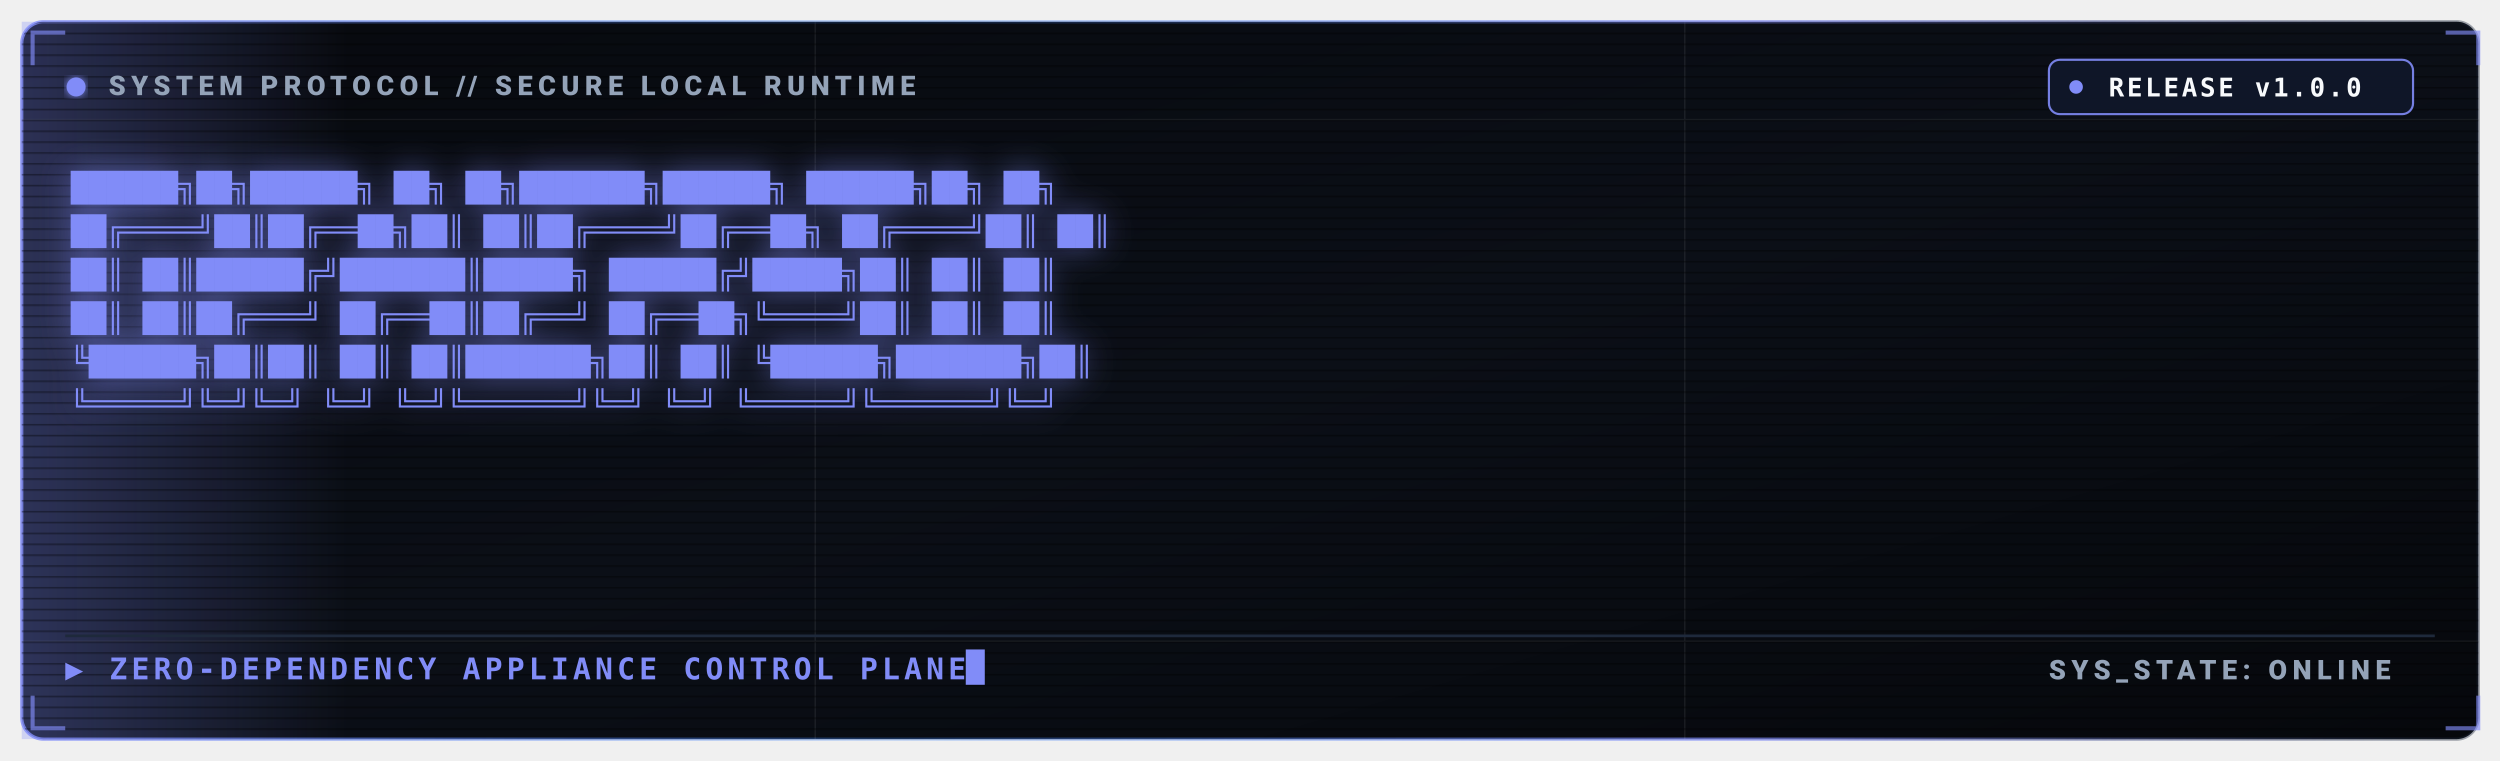
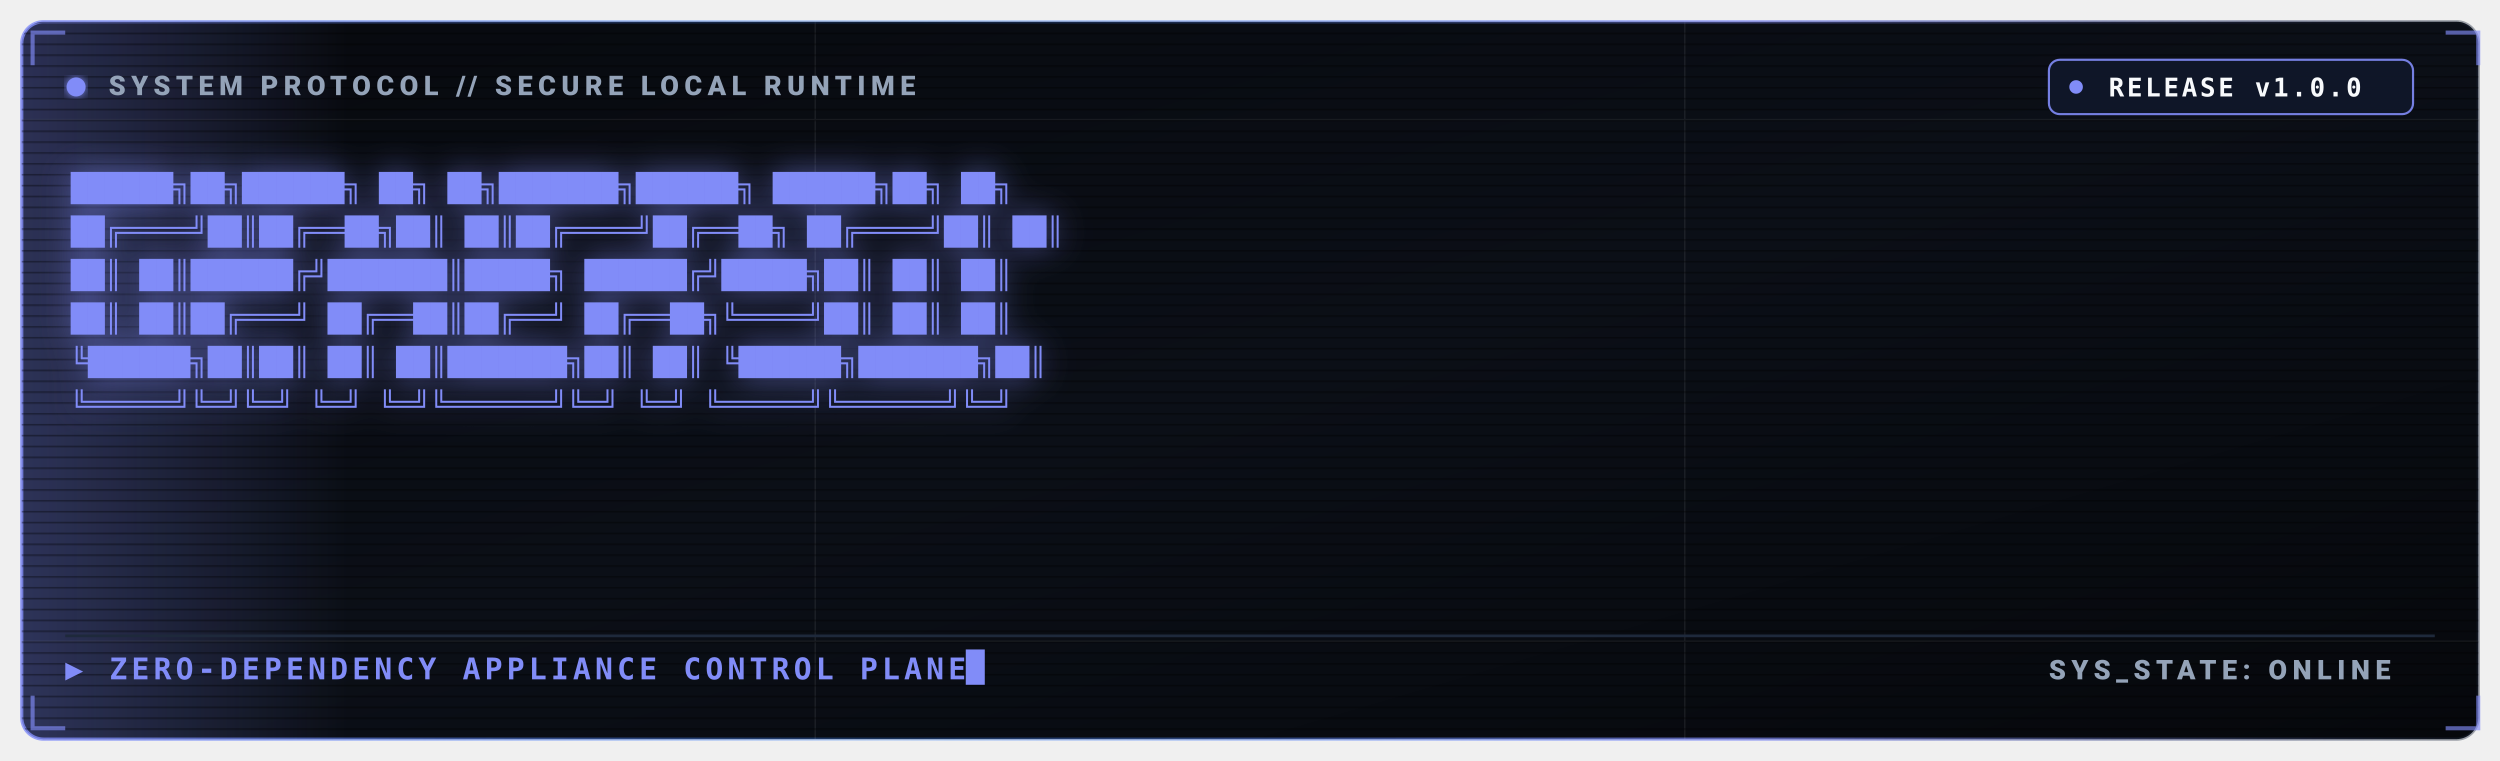
<svg xmlns="http://www.w3.org/2000/svg" viewBox="0 0 920 280" width="100%" height="280" style="background: transparent;">
  <defs>
+     <clipPath id="containerClip">
+       <rect x="8" y="8" width="904" height="264" rx="8" />
+     </clipPath>
    <linearGradient id="bgGrad" x1="0%" y1="0%" x2="100%" y2="100%">
      <stop offset="0%" stop-color="#07090E" />
      <stop offset="50%" stop-color="#0B0F17" />
      <stop offset="100%" stop-color="#06080C" />
    </linearGradient>
    <linearGradient id="borderGrad" x1="0%" y1="0%" x2="100%" y2="0%">
      <stop offset="0%" stop-color="#818CF8" stop-opacity="0.8" />
      <stop offset="35%" stop-color="#3B82F6" stop-opacity="0.3" />
      <stop offset="70%" stop-color="#818CF8" stop-opacity="0.7" />
      <stop offset="100%" stop-color="#1E293B" stop-opacity="0.4" />
    </linearGradient>
    <linearGradient id="glowGrad" x1="0%" y1="0%" x2="100%" y2="0%">
      <stop offset="0%" stop-color="#818CF8" stop-opacity="0.3" />
      <stop offset="100%" stop-color="#818CF8" stop-opacity="0" />
    </linearGradient>
    <pattern id="scanlines" width="100" height="4" patternUnits="userSpaceOnUse">
      <line x1="0" y1="0" x2="100" y2="0" stroke="#000000" stroke-width="1.2" opacity="0.35" />
    </pattern>
    <filter id="matrixGlow" x="-20%" y="-20%" width="140%" height="140%">
      <feGaussianBlur stdDeviation="3" result="blur" />
      <feMerge>
        <feMergeNode in="blur" />
        <feMergeNode in="SourceGraphic" />
      </feMerge>
    </filter>
    <filter id="softGlow">
      <feGaussianBlur stdDeviation="1.5" result="blur" />
      <feMerge>
        <feMergeNode in="blur" />
        <feMergeNode in="SourceGraphic" />
      </feMerge>
    </filter>
  </defs>
  <style>
    @keyframes matrixDecode {
      0% { opacity: 0; clip-path: inset(0 100% 0 0); filter: blur(4px); }
      30% { opacity: 0.8; filter: blur(2px); }
      60% { clip-path: inset(0 0 0 0); filter: blur(0px); opacity: 1; }
      100% { opacity: 1; }
    }

    @keyframes beamSweep {
      0% { transform: translateX(-920px); opacity: 0; }
      20% { opacity: 0.7; }
      60% { opacity: 0.7; }
      100% { transform: translateX(920px); opacity: 0; }
    }

    @keyframes blink {
      0%, 100% { opacity: 1; }
      50% { opacity: 0; }
    }

-     @keyframes pulseTag {
-       0%, 100% { opacity: 0.85; }
-       50% { opacity: 0.4; }
-     }
- 
    .ascii-text {
      font-family: 'JetBrains Mono', 'Fira Code', 'Courier New', monospace;
-       font-size: 11px;
+       font-size: 10.5px;
      line-height: 12px;
      font-weight: 700;
      fill: #818CF8;
      white-space: pre;
      filter: drop-shadow(0 0 6px #818CF888);
      animation: matrixDecode 1.8s cubic-bezier(0.16, 1, 0.3, 1) forwards;
    }

    .hud-title {
      font-family: -apple-system, BlinkMacSystemFont, 'Segoe UI', Roboto, 'JetBrains Mono', sans-serif;
      font-size: 10px;
      font-weight: 800;
      letter-spacing: 2px;
      fill: #94A3B8;
      text-transform: uppercase;
    }

    .hud-subtitle {
      font-family: 'JetBrains Mono', monospace;
      font-size: 11px;
      font-weight: 600;
      letter-spacing: 1.5px;
      fill: #818CF8;
    }

    .hud-badge {
      font-family: 'JetBrains Mono', monospace;
      font-size: 9.5px;
      font-weight: 700;
      letter-spacing: 1px;
      fill: #F8FAFC;
    }

    .cursor {
      animation: blink 0.9s infinite;
      fill: #818CF8;
    }

    .beam {
      animation: beamSweep 6s infinite ease-in-out;
    }
  </style>
  <rect x="8" y="8" width="904" height="264" rx="8" fill="url(#bgGrad)" stroke="url(#borderGrad)" stroke-width="1.2" />
  <g opacity="0.08" stroke="#FFFFFF" stroke-width="0.5">
    <line x1="8" y1="44" x2="912" y2="44" />
    <line x1="8" y1="236" x2="912" y2="236" />
    <line x1="300" y1="8" x2="300" y2="272" />
    <line x1="620" y1="8" x2="620" y2="272" />
  </g>
  <g clip-path="url(#containerClip)">
    <rect class="beam" x="8" y="8" width="120" height="264" fill="url(#glowGrad)" />
  </g>
  <rect x="8" y="8" width="904" height="264" rx="8" fill="url(#scanlines)" pointer-events="none" />
  <g transform="translate(24, 28)">
    <circle cx="4" cy="4" r="3.5" fill="#818CF8" filter="url(#softGlow)" />
    <text x="16" y="7" class="hud-title">SYSTEM PROTOCOL // SECURE LOCAL RUNTIME</text>
    <g transform="translate(730, -6)">
      <rect x="0" y="0" width="134" height="20" rx="4" fill="#0F172A" stroke="#818CF8" stroke-width="0.8" opacity="0.9" />
      <circle cx="10" cy="10" r="2.5" fill="#818CF8" />
      <text x="22" y="13.5" class="hud-badge">RELEASE v1.0.0</text>
    </g>
  </g>
  <g transform="translate(26, 60)">
    <text class="ascii-text">
      <tspan x="0" y="12">  ██████╗██╗██████╗ ██╗  ██╗███████╗██████╗        ██████╗██╗     ██╗</tspan>
      <tspan x="0" y="28"> ██╔════╝██║██╔══██╗██║  ██║██╔════╝██╔══██╗      ██╔════╝██║     ██║</tspan>
      <tspan x="0" y="44"> ██║     ██║██████╔╝███████║█████╗  ██████╔╝█████╗██║     ██║     ██║</tspan>
      <tspan x="0" y="60"> ██║     ██║██╔═══╝ ██╔══██║██╔══╝  ██╔══██╗╚════╝██║     ██║     ██║</tspan>
      <tspan x="0" y="76"> ╚██████╗██║██║     ██║  ██║███████╗██║  ██║      ╚██████╗███████╗██║</tspan>
      <tspan x="0" y="92">  ╚═════╝╚═╝╚═╝     ╚═╝  ╚═╝╚══════╝╚═╝  ╚═╝       ╚═════╝╚══════╝╚═╝</tspan>
    </text>
  </g>
  <g transform="translate(24, 248)">
    <line x1="0" y1="-14" x2="872" y2="-14" stroke="#1E293B" stroke-width="1" />
    <text x="0" y="2" class="hud-subtitle">▶ ZERO-DEPENDENCY APPLIANCE CONTROL PLANE</text>
    <rect class="cursor" x="331.4" y="-9" width="7" height="13" />
    <text x="730" y="2" class="hud-title" text-anchor="start">SYS_STATE: ONLINE</text>
  </g>
  <g stroke="#818CF8" stroke-width="1.5" fill="none" opacity="0.65">
    <path d="M 12 24 L 12 12 L 24 12" />
    <path d="M 900 12 L 912 12 L 912 24" />
    <path d="M 12 256 L 12 268 L 24 268" />
    <path d="M 900 268 L 912 268 L 912 256" />
  </g>
</svg>
